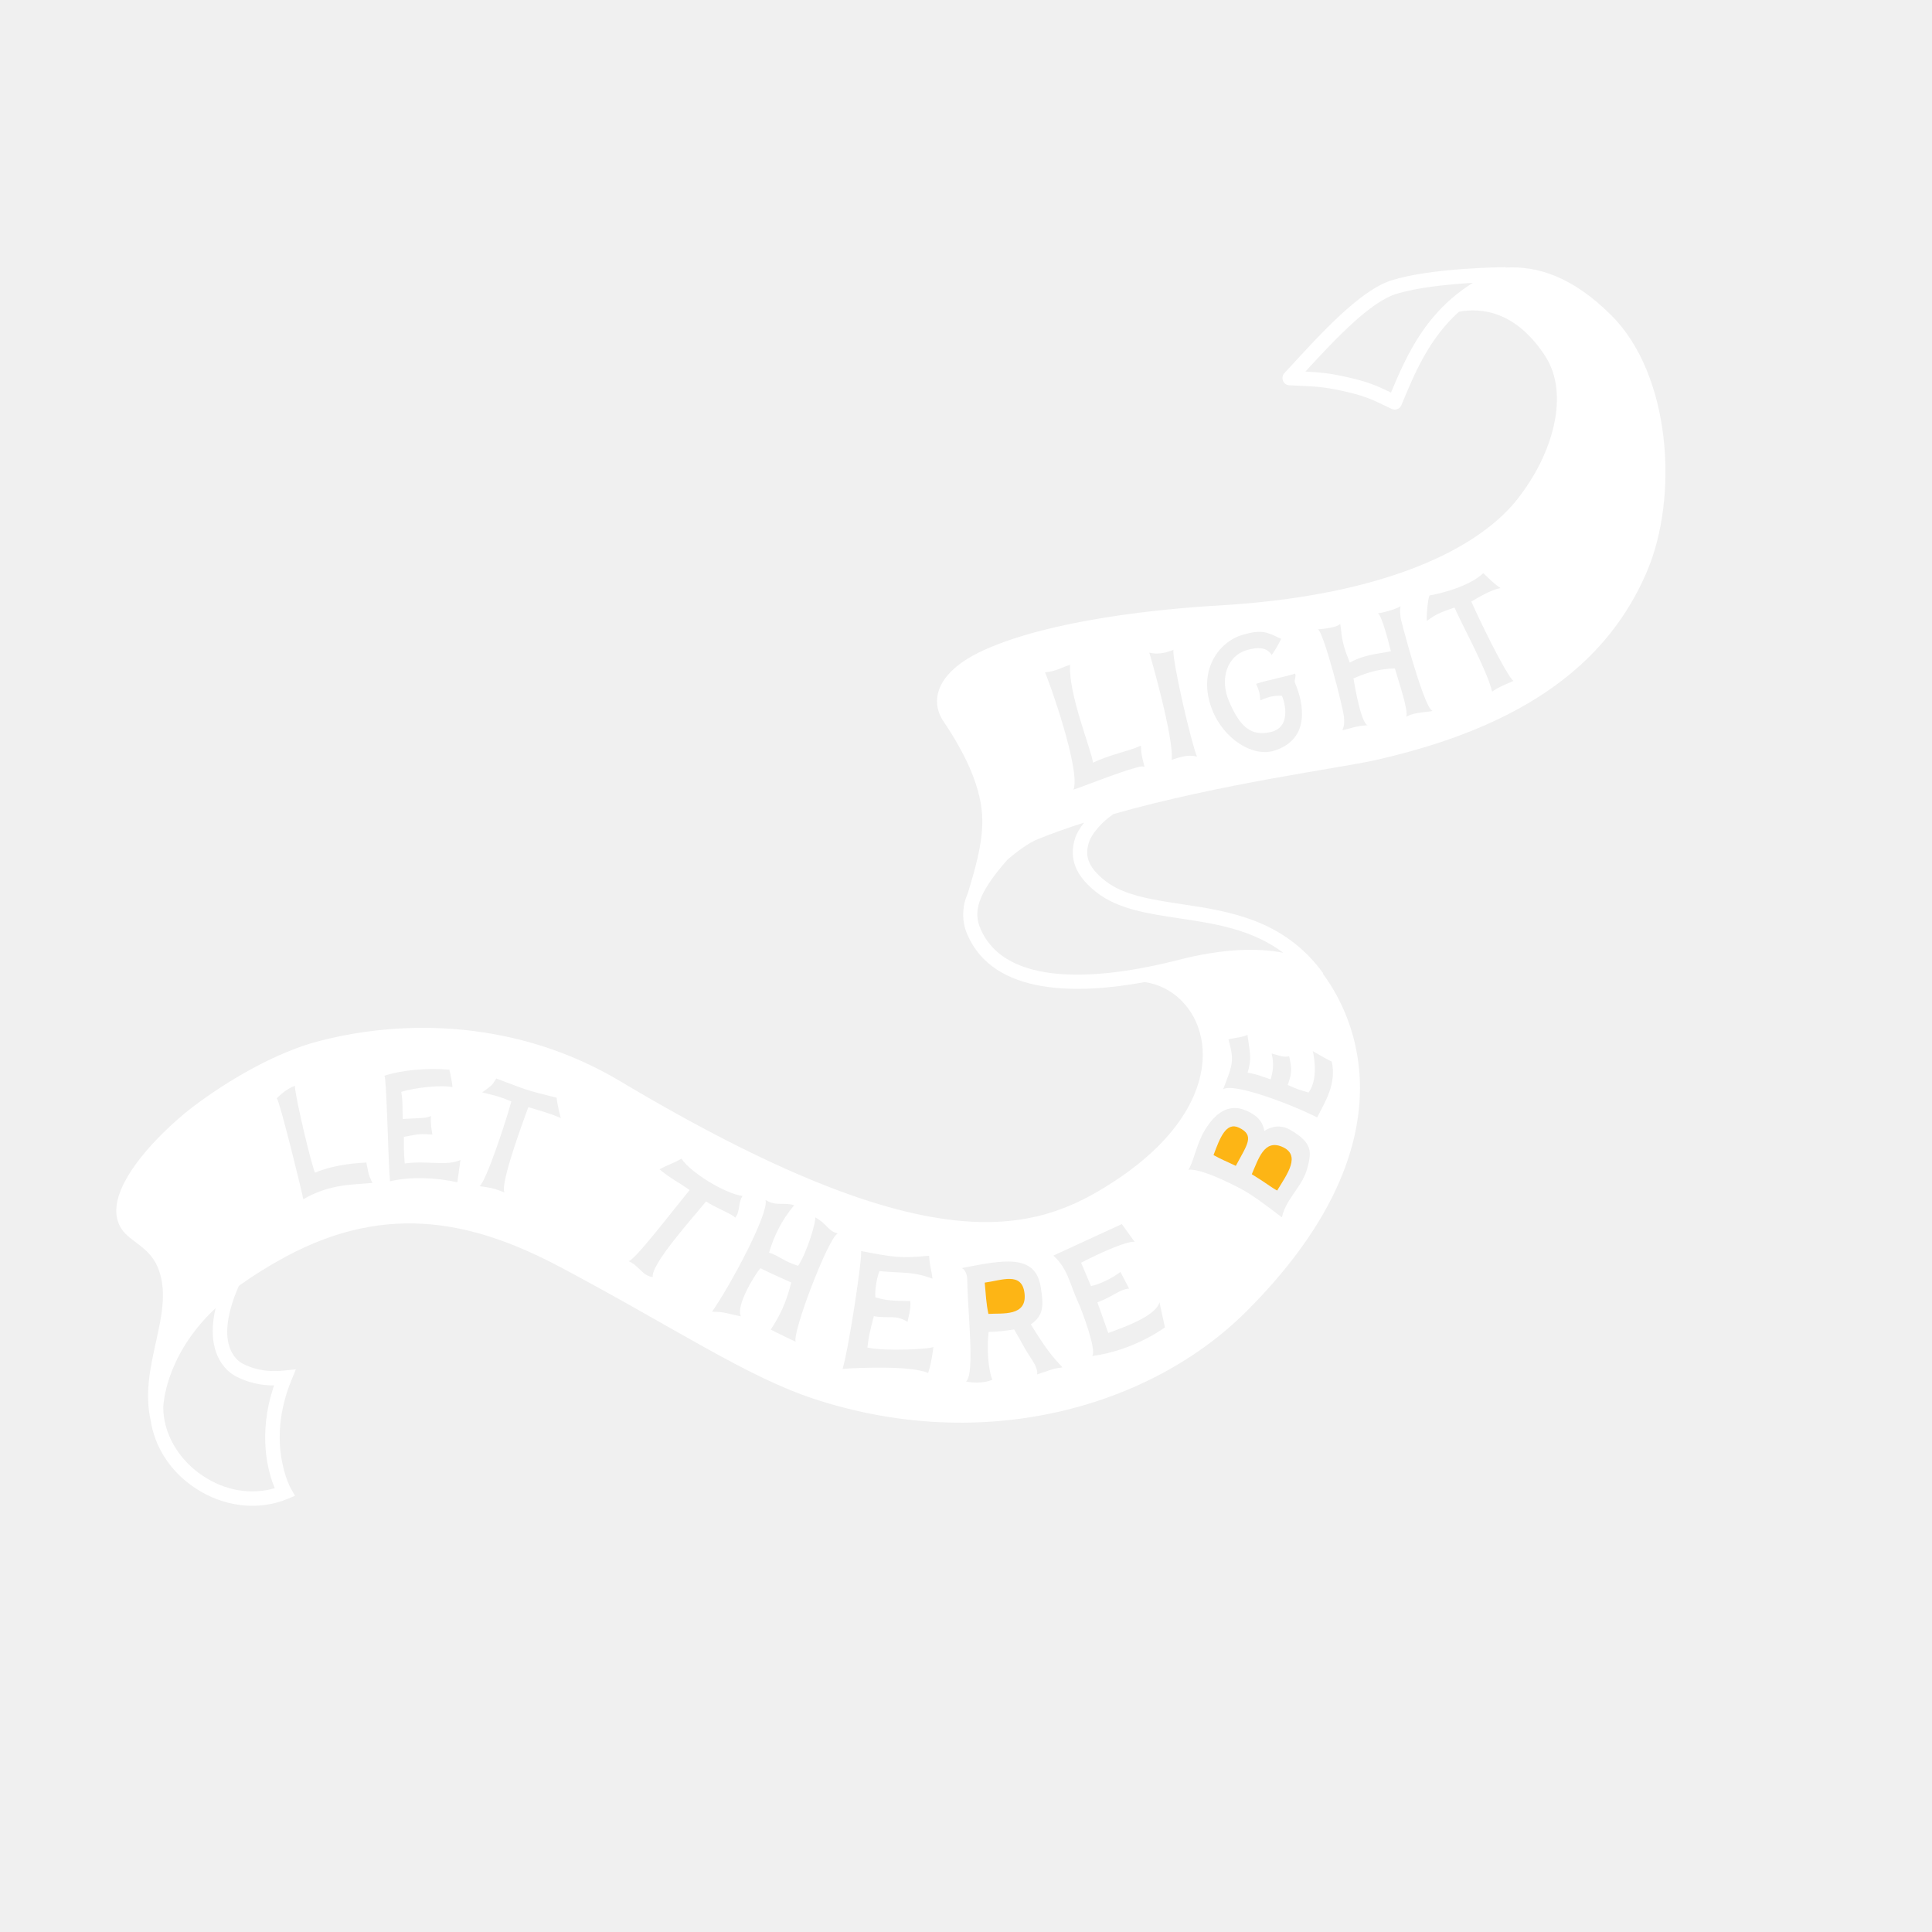
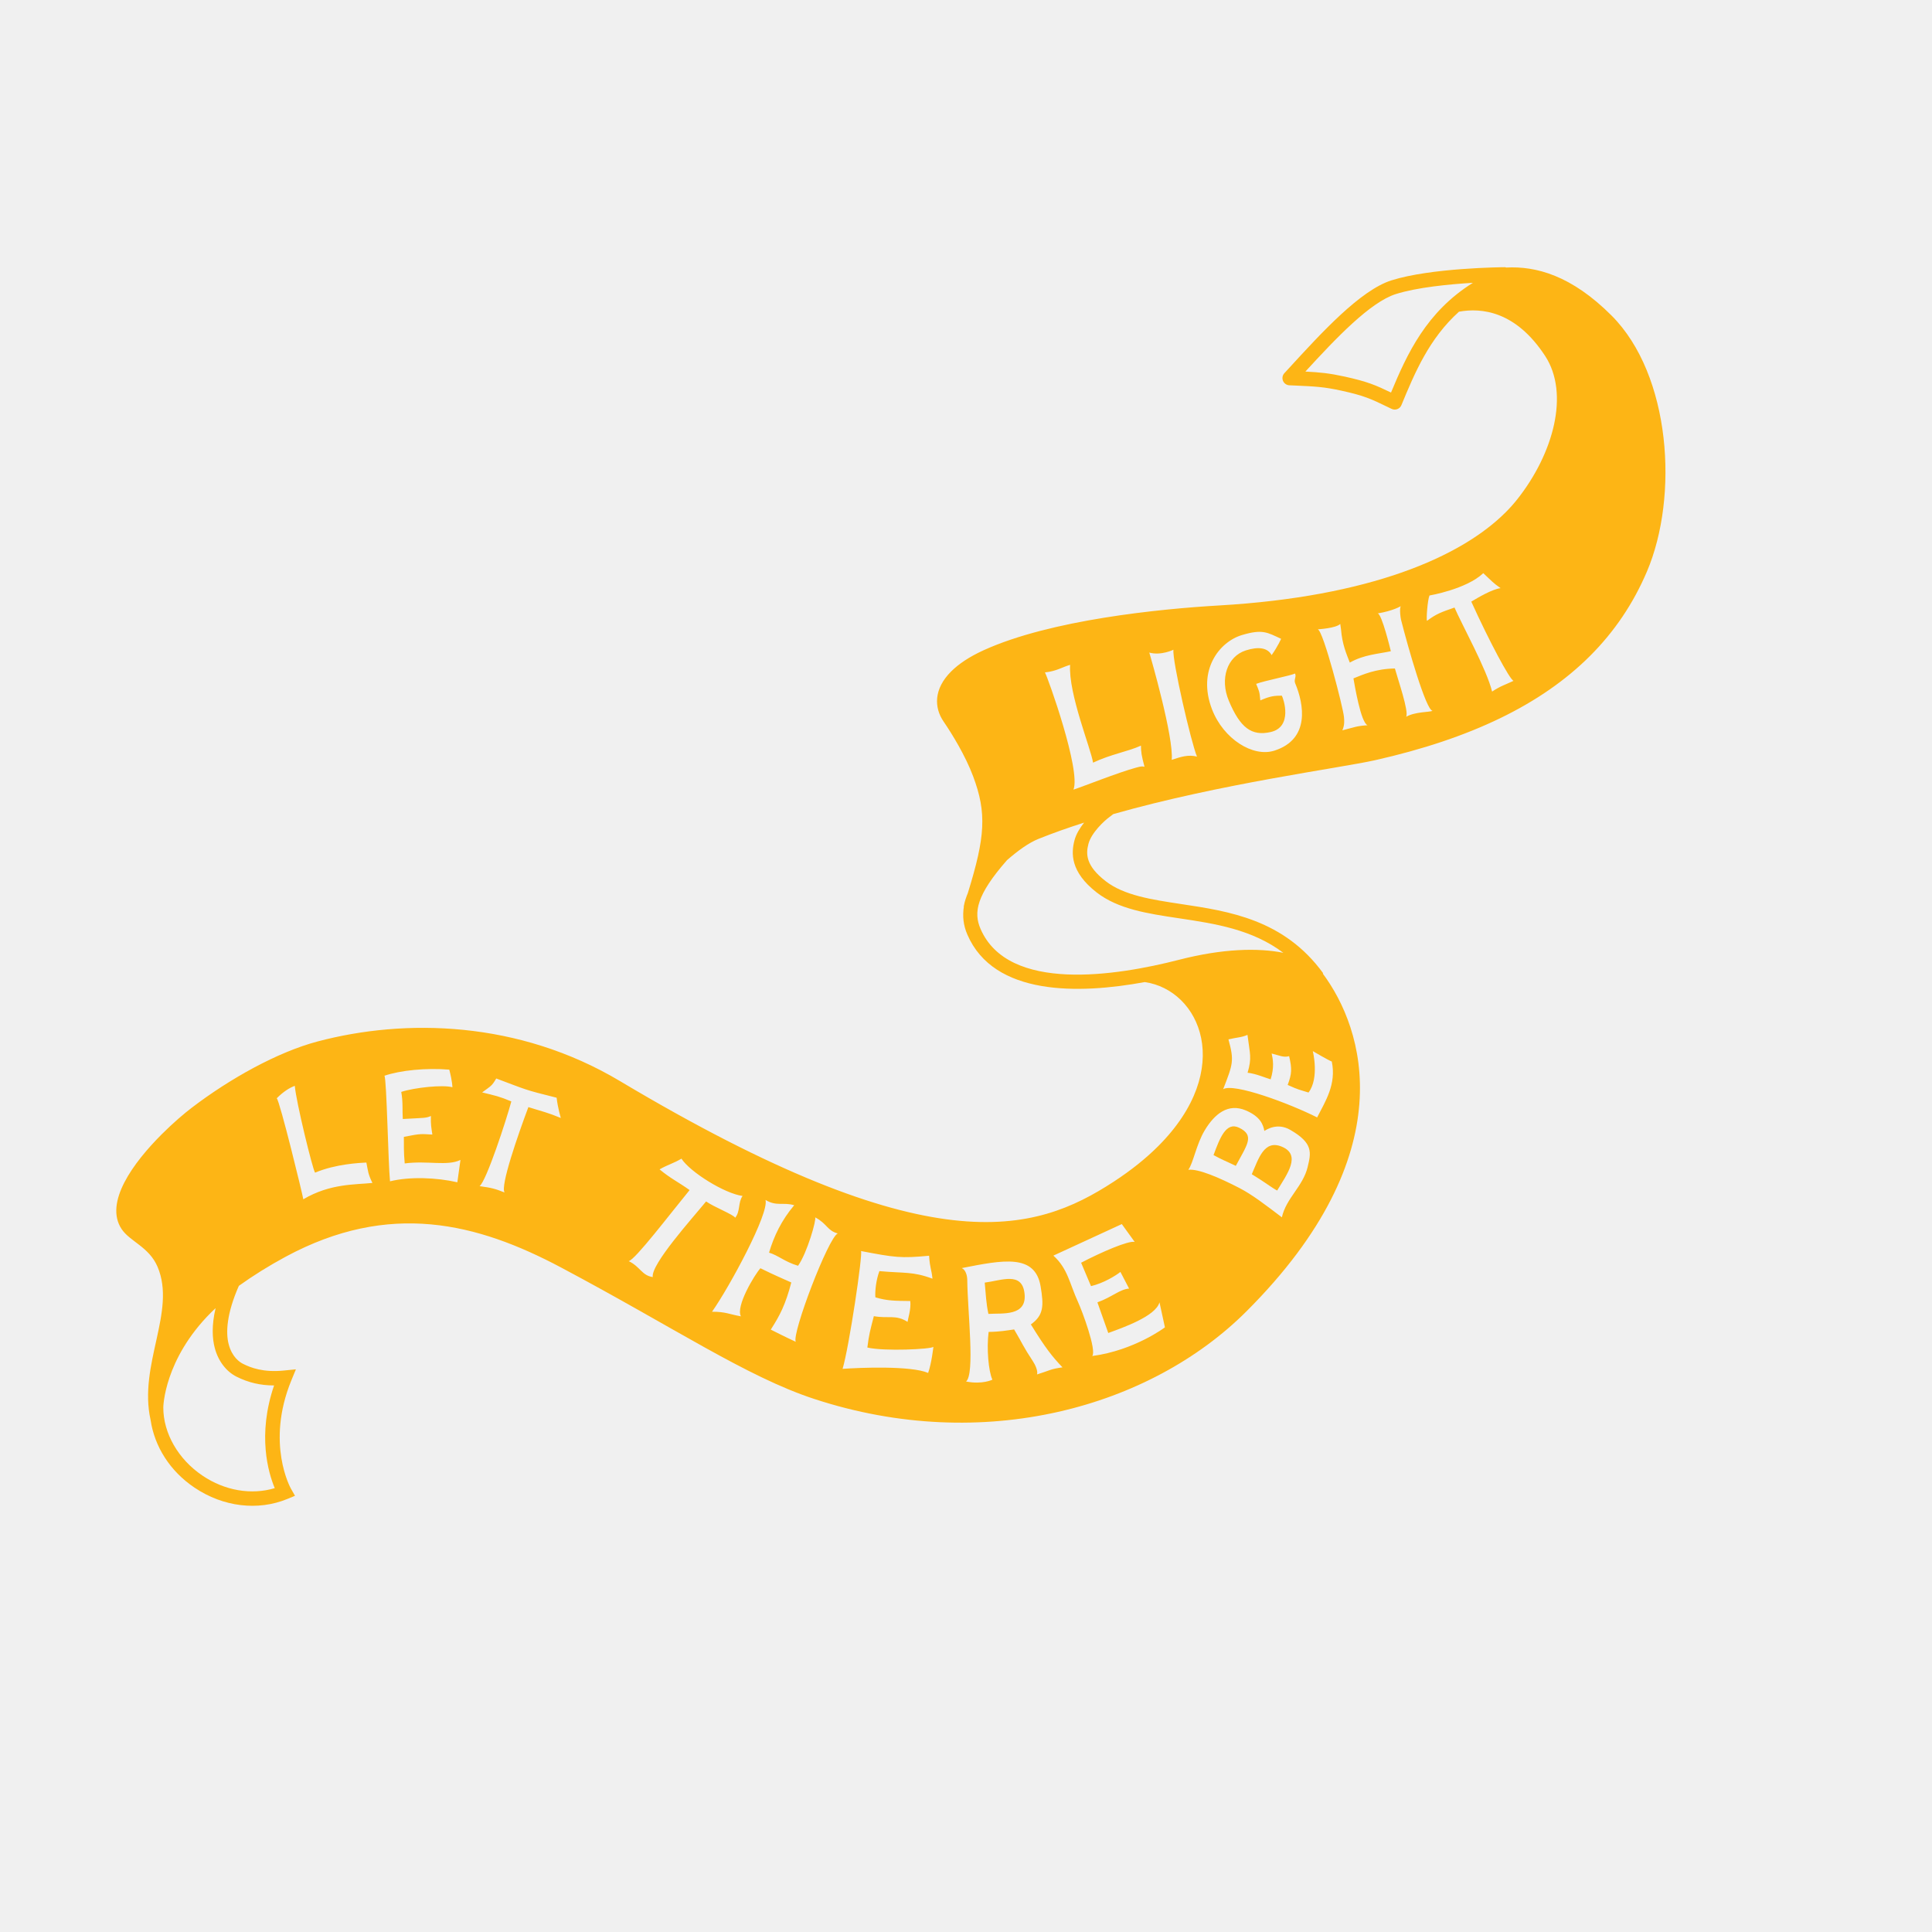
<svg xmlns="http://www.w3.org/2000/svg" width="316" height="316" viewBox="0 0 316 316" fill="none">
  <path d="M161.063 209.788C161.246 211.734 161.291 213.167 161.666 214.903C163.89 214.749 168.045 215.382 167.568 211.504C167.133 207.972 163.875 209.414 161.063 209.788Z" fill="#FDB515" />
  <path d="M202.676 184.456C200.54 183.414 199.525 186.13 198.485 188.932C200.223 189.849 199.907 189.635 202.131 190.69C203.985 187.216 205.269 185.719 202.676 184.456Z" fill="#FDB515" />
  <path d="M204.744 192.058C206.98 193.415 207.977 194.252 208.892 194.725C210.519 192.04 212.893 188.903 209.658 187.551C206.761 186.342 205.853 189.517 204.744 192.058Z" fill="#FDB515" />
-   <path d="M246.341 43.759C246.283 43.75 246.243 43.701 246.182 43.703C245.689 43.705 234.046 43.808 227.582 45.858L227.58 45.856C222.501 47.481 216.22 54.329 210.682 60.376L210.066 61.045C209.762 61.38 209.673 61.866 209.849 62.288C210.021 62.71 210.425 62.993 210.88 63.02L211.806 63.058C215.18 63.209 216.579 63.279 219.433 63.906C223.177 64.731 224.224 65.238 227.017 66.59L227.615 66.876C227.91 67.018 228.249 67.032 228.546 66.918C228.704 66.858 228.847 66.764 228.961 66.65C229.068 66.543 229.155 66.411 229.215 66.266C231.44 60.864 233.778 55.362 238.632 50.982C242.322 50.308 247.916 50.872 252.716 58.207C256.768 64.397 254.081 74.214 248.133 81.707C247.577 82.406 246.954 83.104 246.265 83.793C238.944 91.115 224.012 97.599 199.407 99.029C189.683 99.591 171.834 101.374 160.907 106.343C158.517 107.43 156.779 108.615 155.565 109.829C152.687 112.707 152.787 115.744 154.32 117.996C155.733 120.064 157.899 123.592 159.165 126.972C161.42 132.986 161.146 136.879 158.305 146.057C158.02 146.762 157.774 147.463 157.661 148.125C157.641 148.19 157.627 148.239 157.605 148.306C157.607 148.299 157.647 148.246 157.656 148.237C157.406 149.83 157.558 151.338 158.223 152.865C162.563 162.912 176.415 162.622 187.235 160.63C196.269 161.917 202.075 174.828 189.437 187.466C187.476 189.427 185.068 191.38 182.165 193.274C169.152 201.767 152.069 207.046 101.408 176.825C84.83 166.936 66.278 166.538 51.911 170.352C45.388 172.085 37.626 176.412 31.411 181.145C30.139 182.113 28.31 183.666 26.442 185.534C21.83 190.146 17.008 196.668 19.886 201.019C21.241 203.07 24.383 203.931 25.775 207.211C28.872 214.512 22.598 223.179 24.633 232.265C25.271 236.567 27.774 240.61 31.822 243.323C36.501 246.476 42.182 247.159 47.013 245.166L48.251 244.651L47.584 243.484C47.544 243.413 43.431 236.087 47.651 225.785L48.396 223.969L46.442 224.165C43.077 224.509 41.006 223.705 39.743 223.067C39.223 222.811 37.956 221.976 37.407 219.879C36.907 218 37.052 214.892 39.067 210.315C41.434 208.621 43.949 207.048 46.694 205.567C63.728 196.374 78.06 200.031 91.76 207.309C110.312 217.163 122.106 225.178 133.163 228.808C160.923 237.923 188.208 230.127 203.854 214.503C203.872 214.485 203.887 214.47 203.905 214.452C229.722 188.635 223.09 168.281 216.354 159.237L216.423 159.186C216.421 159.184 216.416 159.179 216.416 159.179C216.414 159.177 216.414 159.177 216.414 159.177C210.015 150.395 201.065 149.049 193.163 147.864C188.373 147.139 183.843 146.461 180.824 144.111C177.618 141.619 177.582 139.722 178.019 138.053C178.488 136.21 180.612 134.264 181.386 133.691L182.092 133.155C199.623 128.164 219.11 125.64 224.909 124.339C240.51 120.827 252.107 115.247 260.086 107.267C264.064 103.289 267.144 98.71 269.368 93.495C274.616 81.187 273.295 61.319 263.589 51.613C257.056 45.075 251.281 43.5 246.341 43.759ZM227.517 64.207C224.994 62.991 223.704 62.428 219.944 61.596C217.407 61.041 215.901 60.895 213.509 60.775C218.556 55.268 224.112 49.431 228.294 48.101C231.761 47.003 236.989 46.492 240.91 46.258C233.294 51.013 230.15 57.874 227.517 64.207ZM35.129 220.479C35.689 222.605 36.987 224.314 38.688 225.171C40.602 226.131 42.586 226.606 44.828 226.604C42.066 234.704 43.878 240.862 44.938 243.404C41.106 244.548 36.78 243.823 33.136 241.366C29.151 238.693 26.694 234.402 26.71 230.192C26.71 230.107 26.846 222.349 34.497 214.697C34.74 214.454 34.999 214.204 35.263 213.959C34.591 216.817 34.723 218.948 35.129 220.479ZM60.912 193.482C58.074 193.785 54.024 193.551 49.608 196.155C49.512 195.434 45.77 180.098 45.264 179.636C46.361 178.53 47.412 177.889 48.218 177.601C48.414 180.15 51.154 191.338 51.533 191.802C54.961 190.356 58.879 190.208 59.923 190.146C60.211 191.532 60.162 191.96 60.912 193.482ZM74.804 193.375C71.444 192.607 67.068 192.413 63.792 193.216C63.491 190.336 63.246 176.341 62.875 175.952C65.488 175.058 69.703 174.636 73.488 174.953C74.016 177.026 73.994 177.829 73.994 177.829C72.399 177.398 67.827 177.878 65.627 178.592C65.941 180.263 65.785 181.749 65.881 183.024C69.386 182.825 69.65 182.905 70.478 182.533C70.435 183.954 70.545 184.398 70.716 185.569C68.829 185.485 68.983 185.362 66.055 185.947C66.08 187.627 66.01 188.182 66.194 190.293C69.893 189.793 73.157 190.773 75.313 189.72C75.112 191.152 74.804 193.375 74.804 193.375ZM82.531 195.042C80.945 194.423 80.51 194.296 78.439 194.006C79.546 193.19 82.817 183.206 83.634 180.15C81.634 179.311 81.128 179.237 78.861 178.675C80.336 177.584 80.421 177.659 81.168 176.399C86.18 178.269 85.599 178.193 91.044 179.545C91.225 181.198 91.729 182.858 91.729 182.858C89.478 181.928 88.79 181.83 86.421 181.08C84.731 185.598 81.79 194.028 82.531 195.042ZM102.832 206.274C103.948 205.98 109.39 198.806 112.793 194.649C110.881 193.285 109.7 192.779 107.879 191.262C109.31 190.452 110.146 190.293 111.458 189.512C112.907 191.732 118.532 195.224 121.455 195.613C120.687 196.706 121.113 198.136 120.245 199.174C119.964 198.647 116.774 197.425 115.49 196.508C113.252 199.25 106.427 206.816 106.766 208.878C104.976 208.628 104.702 207.158 102.832 206.274ZM126.069 217.471C127.544 215.175 128.47 213.423 129.425 209.764C128.283 209.237 126.716 208.599 124.373 207.434C123.394 208.534 120.303 213.669 121.185 215.3C119.288 214.965 118.666 214.539 116.461 214.548C119.373 210.404 125.833 198.424 125.206 196.262C127.013 197.36 128.111 196.592 129.9 197.128C127.81 199.616 126.598 202.157 125.786 204.884C127.319 205.341 128.314 206.368 130.53 207.031C132.014 204.944 133.567 199.482 133.328 199.109C135.329 200.174 135.267 201.267 137.027 201.747C135.499 202.356 129.465 218.189 130.155 219.464C128.437 218.678 126.069 217.471 126.069 217.471ZM137.815 223.893C138.875 220.356 141.151 205.089 140.825 204.621C146.37 205.681 147.332 205.826 151.962 205.39C152.118 207.591 152.352 207.517 152.515 209.144C149.284 207.939 147.972 208.282 143.837 207.905C143.291 209.344 143.094 211.237 143.179 212.192C145.114 212.77 146.296 212.765 148.885 212.796C149.039 214.142 148.483 215.755 148.441 216.204C146.488 214.97 145.306 215.706 142.927 215.273C142.325 217.603 142.133 218.259 141.865 220.405C144.643 221.05 152.274 220.684 152.667 220.291C152.667 220.291 152.377 222.96 151.806 224.558C149.01 223.351 140.649 223.687 137.815 223.893ZM168.608 216.623C170.966 220.445 172.093 221.885 173.782 223.645C171.709 223.933 171.823 224.127 169.621 224.803C169.788 224.221 169.328 223.23 168.922 222.614C167.275 220.115 167.307 219.865 165.872 217.444C164.725 217.6 163.569 217.828 161.702 217.848C161.351 220.528 161.675 224.288 162.317 225.662C162.317 225.662 160.697 226.488 158.011 225.961C159.488 224.721 158.261 214.572 158.207 209.36C158.198 208.637 157.96 207.707 157.31 207.41C164.047 206.087 169.308 205.016 170.207 210.422C170.725 213.533 170.732 215.115 168.608 216.623ZM185.593 203.132C184.6 202.876 180.188 204.775 176.828 206.533L178.446 210.36C180.503 209.887 182.567 208.599 183.256 208.035L184.675 210.761C183.129 210.884 181.958 212.109 179.494 213.015L181.27 218.027C183.542 217.192 189.042 215.302 189.647 213.006L190.535 217.103C190.535 217.103 185.566 220.867 178.649 221.791C179.403 220.854 176.964 214.345 176.341 212.999C174.922 209.907 174.661 207.504 172.292 205.37L183.484 200.212L185.593 203.132ZM213.877 190.887C213.114 194.055 210.374 195.947 209.664 199.103C207.049 197.126 204.829 195.401 202.729 194.319C199.431 192.618 196.004 191.137 194.362 191.329C195.163 190.255 195.672 187.167 197.044 184.88C198.686 182.149 200.897 180.397 203.771 181.624C206.128 182.629 206.603 183.912 206.801 184.98C207.194 184.726 208.937 183.599 211.021 184.795C214.83 186.98 214.444 188.539 213.877 190.887ZM215.432 182.767C210.938 180.491 201.747 177.075 200.061 178.155C201.654 174.036 201.895 173.531 200.926 170.001C202.363 169.658 203.095 169.698 204.037 169.261C204.441 172.44 204.78 172.994 204.057 175.457C205.422 175.609 206.946 176.28 207.826 176.539C208.45 174.571 208.2 173.232 207.993 172.311C209.191 172.617 209.963 173.009 210.851 172.746C211.333 174.848 211.302 175.602 210.615 177.454C212.384 178.26 212.556 178.24 214.024 178.695C215.827 176.307 214.723 171.923 214.723 171.923C214.723 171.923 217.271 173.418 217.829 173.627C218.603 177.343 216.789 180.107 215.432 182.767ZM175.739 137.46C175.212 139.486 175.009 142.58 179.376 145.974C182.89 148.699 187.71 149.431 192.818 150.192C198.724 151.077 204.782 151.99 209.901 155.841C205.757 155.009 199.967 155.145 192.833 156.986C182.663 159.601 164.919 162.43 160.378 151.928C159.218 149.245 159.68 146.423 164.709 140.684C166.428 139.189 168.226 137.863 169.85 137.212C172.22 136.257 174.733 135.373 177.316 134.548C176.647 135.413 176.02 136.375 175.739 137.46ZM186.614 121.956C186.619 122.947 186.713 123.625 187.195 125.41C186.826 125.337 186.704 125.312 185.807 125.558C182.839 126.365 177.216 128.623 175.574 129.154C176.828 126.048 171.406 110.857 170.913 109.981C172.845 109.771 173.675 109.133 175.029 108.742C174.726 113.482 178.475 122.545 178.778 124.741C181.752 123.337 184.499 122.929 186.614 121.956ZM191.648 124.277C191.994 120.611 188.23 107.537 187.978 106.736C189.89 107.269 191.93 106.274 191.93 106.274C191.7 107.981 194.841 121.534 195.779 123.748C194.33 123.393 193.19 123.775 191.648 124.277ZM208.433 122.777C204.927 123.895 200.11 120.872 198.24 116.021C195.767 109.595 199.458 104.967 203.129 103.871C206.505 102.86 207.274 103.438 209.539 104.485C209.539 104.485 208.979 105.768 207.989 107.151C207.341 105.955 205.862 105.712 203.762 106.384C200.737 107.352 199.463 111.014 201 114.649C202.841 119.002 204.679 120.439 207.812 119.738C211.516 118.913 209.925 114.242 209.655 113.781C208.524 113.796 207.839 113.803 206.139 114.557C206.012 113.029 205.925 113.013 205.458 111.855C206.828 111.337 211.193 110.489 211.815 110.161C212.087 110.675 211.588 111.161 211.84 111.757C213.279 115.173 214.312 120.905 208.433 122.777ZM229.157 101.374C230.284 105.848 233.258 116.226 234.309 116.251C233.972 116.503 231.487 116.373 229.985 117.241C230.492 116.445 228.615 111.043 228.151 109.338C225.025 109.38 222.894 110.342 221.372 110.958C221.553 111.982 222.568 118.183 223.677 118.623C221.87 118.739 221.606 118.935 219.56 119.455C219.94 118.544 219.875 117.895 219.819 117.255C219.687 115.744 216.45 103.193 215.542 102.932C215.542 102.932 218.52 102.764 219.214 102.048L219.337 102.943C219.545 105.409 220.178 106.819 220.774 108.374C223.099 107.058 225.431 106.962 227.488 106.515C227.488 106.515 225.986 100.225 225.313 100.337C227.892 99.908 229.095 99.152 229.095 99.152C228.892 99.681 229.061 100.997 229.157 101.374ZM240.646 98.4C243.594 104.913 246.968 111.21 247.561 111.357C246.202 111.998 245.408 112.207 244.049 113.116C243.17 109.487 239.111 102.171 237.9 99.371C235.671 100.14 234.901 100.424 233.403 101.546C233.256 101.287 233.493 98.123 233.81 97.4C233.81 97.4 239.85 96.372 242.608 93.748C244.027 95.086 244.25 95.372 245.437 96.198C244.027 96.385 241.798 97.713 240.646 98.4Z" fill="#FFFFFF" />
+   <path d="M246.341 43.759C246.283 43.75 246.243 43.701 246.182 43.703C245.689 43.705 234.046 43.808 227.582 45.858L227.58 45.856C222.501 47.481 216.22 54.329 210.682 60.376L210.066 61.045C209.762 61.38 209.673 61.866 209.849 62.288C210.021 62.71 210.425 62.993 210.88 63.02L211.806 63.058C215.18 63.209 216.579 63.279 219.433 63.906C223.177 64.731 224.224 65.238 227.017 66.59L227.615 66.876C227.91 67.018 228.249 67.032 228.546 66.918C228.704 66.858 228.847 66.764 228.961 66.65C229.068 66.543 229.155 66.411 229.215 66.266C231.44 60.864 233.778 55.362 238.632 50.982C242.322 50.308 247.916 50.872 252.716 58.207C256.768 64.397 254.081 74.214 248.133 81.707C247.577 82.406 246.954 83.104 246.265 83.793C238.944 91.115 224.012 97.599 199.407 99.029C189.683 99.591 171.834 101.374 160.907 106.343C158.517 107.43 156.779 108.615 155.565 109.829C152.687 112.707 152.787 115.744 154.32 117.996C155.733 120.064 157.899 123.592 159.165 126.972C161.42 132.986 161.146 136.879 158.305 146.057C158.02 146.762 157.774 147.463 157.661 148.125C157.641 148.19 157.627 148.239 157.605 148.306C157.607 148.299 157.647 148.246 157.656 148.237C157.406 149.83 157.558 151.338 158.223 152.865C162.563 162.912 176.415 162.622 187.235 160.63C196.269 161.917 202.075 174.828 189.437 187.466C187.476 189.427 185.068 191.38 182.165 193.274C169.152 201.767 152.069 207.046 101.408 176.825C84.83 166.936 66.278 166.538 51.911 170.352C45.388 172.085 37.626 176.412 31.411 181.145C30.139 182.113 28.31 183.666 26.442 185.534C21.83 190.146 17.008 196.668 19.886 201.019C21.241 203.07 24.383 203.931 25.775 207.211C28.872 214.512 22.598 223.179 24.633 232.265C25.271 236.567 27.774 240.61 31.822 243.323C36.501 246.476 42.182 247.159 47.013 245.166L48.251 244.651L47.584 243.484C47.544 243.413 43.431 236.087 47.651 225.785L48.396 223.969L46.442 224.165C43.077 224.509 41.006 223.705 39.743 223.067C39.223 222.811 37.956 221.976 37.407 219.879C36.907 218 37.052 214.892 39.067 210.315C41.434 208.621 43.949 207.048 46.694 205.567C63.728 196.374 78.06 200.031 91.76 207.309C110.312 217.163 122.106 225.178 133.163 228.808C160.923 237.923 188.208 230.127 203.854 214.503C203.872 214.485 203.887 214.47 203.905 214.452C229.722 188.635 223.09 168.281 216.354 159.237L216.423 159.186C216.421 159.184 216.416 159.179 216.416 159.179C216.414 159.177 216.414 159.177 216.414 159.177C210.015 150.395 201.065 149.049 193.163 147.864C188.373 147.139 183.843 146.461 180.824 144.111C177.618 141.619 177.582 139.722 178.019 138.053C178.488 136.21 180.612 134.264 181.386 133.691L182.092 133.155C199.623 128.164 219.11 125.64 224.909 124.339C240.51 120.827 252.107 115.247 260.086 107.267C264.064 103.289 267.144 98.71 269.368 93.495C274.616 81.187 273.295 61.319 263.589 51.613C257.056 45.075 251.281 43.5 246.341 43.759ZM227.517 64.207C224.994 62.991 223.704 62.428 219.944 61.596C217.407 61.041 215.901 60.895 213.509 60.775C218.556 55.268 224.112 49.431 228.294 48.101C231.761 47.003 236.989 46.492 240.91 46.258C233.294 51.013 230.15 57.874 227.517 64.207ZM35.129 220.479C35.689 222.605 36.987 224.314 38.688 225.171C40.602 226.131 42.586 226.606 44.828 226.604C42.066 234.704 43.878 240.862 44.938 243.404C41.106 244.548 36.78 243.823 33.136 241.366C29.151 238.693 26.694 234.402 26.71 230.192C26.71 230.107 26.846 222.349 34.497 214.697C34.74 214.454 34.999 214.204 35.263 213.959C34.591 216.817 34.723 218.948 35.129 220.479ZM60.912 193.482C58.074 193.785 54.024 193.551 49.608 196.155C49.512 195.434 45.77 180.098 45.264 179.636C46.361 178.53 47.412 177.889 48.218 177.601C48.414 180.15 51.154 191.338 51.533 191.802C54.961 190.356 58.879 190.208 59.923 190.146C60.211 191.532 60.162 191.96 60.912 193.482ZM74.804 193.375C71.444 192.607 67.068 192.413 63.792 193.216C63.491 190.336 63.246 176.341 62.875 175.952C65.488 175.058 69.703 174.636 73.488 174.953C74.016 177.026 73.994 177.829 73.994 177.829C72.399 177.398 67.827 177.878 65.627 178.592C65.941 180.263 65.785 181.749 65.881 183.024C69.386 182.825 69.65 182.905 70.478 182.533C70.435 183.954 70.545 184.398 70.716 185.569C68.829 185.485 68.983 185.362 66.055 185.947C66.08 187.627 66.01 188.182 66.194 190.293C69.893 189.793 73.157 190.773 75.313 189.72C75.112 191.152 74.804 193.375 74.804 193.375ZM82.531 195.042C80.945 194.423 80.51 194.296 78.439 194.006C79.546 193.19 82.817 183.206 83.634 180.15C81.634 179.311 81.128 179.237 78.861 178.675C80.336 177.584 80.421 177.659 81.168 176.399C86.18 178.269 85.599 178.193 91.044 179.545C91.225 181.198 91.729 182.858 91.729 182.858C89.478 181.928 88.79 181.83 86.421 181.08C84.731 185.598 81.79 194.028 82.531 195.042ZM102.832 206.274C103.948 205.98 109.39 198.806 112.793 194.649C110.881 193.285 109.7 192.779 107.879 191.262C109.31 190.452 110.146 190.293 111.458 189.512C112.907 191.732 118.532 195.224 121.455 195.613C120.687 196.706 121.113 198.136 120.245 199.174C119.964 198.647 116.774 197.425 115.49 196.508C113.252 199.25 106.427 206.816 106.766 208.878C104.976 208.628 104.702 207.158 102.832 206.274ZM126.069 217.471C127.544 215.175 128.47 213.423 129.425 209.764C128.283 209.237 126.716 208.599 124.373 207.434C123.394 208.534 120.303 213.669 121.185 215.3C119.288 214.965 118.666 214.539 116.461 214.548C119.373 210.404 125.833 198.424 125.206 196.262C127.013 197.36 128.111 196.592 129.9 197.128C127.81 199.616 126.598 202.157 125.786 204.884C127.319 205.341 128.314 206.368 130.53 207.031C132.014 204.944 133.567 199.482 133.328 199.109C135.329 200.174 135.267 201.267 137.027 201.747C135.499 202.356 129.465 218.189 130.155 219.464C128.437 218.678 126.069 217.471 126.069 217.471ZM137.815 223.893C138.875 220.356 141.151 205.089 140.825 204.621C146.37 205.681 147.332 205.826 151.962 205.39C152.118 207.591 152.352 207.517 152.515 209.144C149.284 207.939 147.972 208.282 143.837 207.905C143.291 209.344 143.094 211.237 143.179 212.192C145.114 212.77 146.296 212.765 148.885 212.796C149.039 214.142 148.483 215.755 148.441 216.204C146.488 214.97 145.306 215.706 142.927 215.273C142.325 217.603 142.133 218.259 141.865 220.405C144.643 221.05 152.274 220.684 152.667 220.291C152.667 220.291 152.377 222.96 151.806 224.558C149.01 223.351 140.649 223.687 137.815 223.893ZM168.608 216.623C170.966 220.445 172.093 221.885 173.782 223.645C171.709 223.933 171.823 224.127 169.621 224.803C169.788 224.221 169.328 223.23 168.922 222.614C167.275 220.115 167.307 219.865 165.872 217.444C164.725 217.6 163.569 217.828 161.702 217.848C161.351 220.528 161.675 224.288 162.317 225.662C162.317 225.662 160.697 226.488 158.011 225.961C159.488 224.721 158.261 214.572 158.207 209.36C158.198 208.637 157.96 207.707 157.31 207.41C164.047 206.087 169.308 205.016 170.207 210.422C170.725 213.533 170.732 215.115 168.608 216.623ZM185.593 203.132C184.6 202.876 180.188 204.775 176.828 206.533L178.446 210.36C180.503 209.887 182.567 208.599 183.256 208.035L184.675 210.761C183.129 210.884 181.958 212.109 179.494 213.015L181.27 218.027C183.542 217.192 189.042 215.302 189.647 213.006L190.535 217.103C190.535 217.103 185.566 220.867 178.649 221.791C179.403 220.854 176.964 214.345 176.341 212.999C174.922 209.907 174.661 207.504 172.292 205.37L183.484 200.212L185.593 203.132ZM213.877 190.887C213.114 194.055 210.374 195.947 209.664 199.103C207.049 197.126 204.829 195.401 202.729 194.319C199.431 192.618 196.004 191.137 194.362 191.329C195.163 190.255 195.672 187.167 197.044 184.88C198.686 182.149 200.897 180.397 203.771 181.624C206.128 182.629 206.603 183.912 206.801 184.98C207.194 184.726 208.937 183.599 211.021 184.795C214.83 186.98 214.444 188.539 213.877 190.887ZM215.432 182.767C210.938 180.491 201.747 177.075 200.061 178.155C201.654 174.036 201.895 173.531 200.926 170.001C202.363 169.658 203.095 169.698 204.037 169.261C204.441 172.44 204.78 172.994 204.057 175.457C205.422 175.609 206.946 176.28 207.826 176.539C208.45 174.571 208.2 173.232 207.993 172.311C209.191 172.617 209.963 173.009 210.851 172.746C211.333 174.848 211.302 175.602 210.615 177.454C212.384 178.26 212.556 178.24 214.024 178.695C215.827 176.307 214.723 171.923 214.723 171.923C214.723 171.923 217.271 173.418 217.829 173.627C218.603 177.343 216.789 180.107 215.432 182.767ZM175.739 137.46C175.212 139.486 175.009 142.58 179.376 145.974C182.89 148.699 187.71 149.431 192.818 150.192C198.724 151.077 204.782 151.99 209.901 155.841C205.757 155.009 199.967 155.145 192.833 156.986C182.663 159.601 164.919 162.43 160.378 151.928C159.218 149.245 159.68 146.423 164.709 140.684C166.428 139.189 168.226 137.863 169.85 137.212C172.22 136.257 174.733 135.373 177.316 134.548C176.647 135.413 176.02 136.375 175.739 137.46ZM186.614 121.956C186.619 122.947 186.713 123.625 187.195 125.41C186.826 125.337 186.704 125.312 185.807 125.558C182.839 126.365 177.216 128.623 175.574 129.154C176.828 126.048 171.406 110.857 170.913 109.981C172.845 109.771 173.675 109.133 175.029 108.742C174.726 113.482 178.475 122.545 178.778 124.741C181.752 123.337 184.499 122.929 186.614 121.956ZM191.648 124.277C191.994 120.611 188.23 107.537 187.978 106.736C189.89 107.269 191.93 106.274 191.93 106.274C191.7 107.981 194.841 121.534 195.779 123.748C194.33 123.393 193.19 123.775 191.648 124.277ZM208.433 122.777C204.927 123.895 200.11 120.872 198.24 116.021C195.767 109.595 199.458 104.967 203.129 103.871C206.505 102.86 207.274 103.438 209.539 104.485C209.539 104.485 208.979 105.768 207.989 107.151C207.341 105.955 205.862 105.712 203.762 106.384C200.737 107.352 199.463 111.014 201 114.649C202.841 119.002 204.679 120.439 207.812 119.738C211.516 118.913 209.925 114.242 209.655 113.781C208.524 113.796 207.839 113.803 206.139 114.557C206.012 113.029 205.925 113.013 205.458 111.855C206.828 111.337 211.193 110.489 211.815 110.161C212.087 110.675 211.588 111.161 211.84 111.757C213.279 115.173 214.312 120.905 208.433 122.777ZM229.157 101.374C230.284 105.848 233.258 116.226 234.309 116.251C233.972 116.503 231.487 116.373 229.985 117.241C230.492 116.445 228.615 111.043 228.151 109.338C225.025 109.38 222.894 110.342 221.372 110.958C221.553 111.982 222.568 118.183 223.677 118.623C221.87 118.739 221.606 118.935 219.56 119.455C219.94 118.544 219.875 117.895 219.819 117.255C219.687 115.744 216.45 103.193 215.542 102.932C215.542 102.932 218.52 102.764 219.214 102.048L219.337 102.943C219.545 105.409 220.178 106.819 220.774 108.374C223.099 107.058 225.431 106.962 227.488 106.515C227.488 106.515 225.986 100.225 225.313 100.337C227.892 99.908 229.095 99.152 229.095 99.152C228.892 99.681 229.061 100.997 229.157 101.374ZM240.646 98.4C243.594 104.913 246.968 111.21 247.561 111.357C246.202 111.998 245.408 112.207 244.049 113.116C243.17 109.487 239.111 102.171 237.9 99.371C235.671 100.14 234.901 100.424 233.403 101.546C233.256 101.287 233.493 98.123 233.81 97.4C233.81 97.4 239.85 96.372 242.608 93.748C244.027 95.086 244.25 95.372 245.437 96.198C244.027 96.385 241.798 97.713 240.646 98.4Z" fill="#FDB515" />
</svg>
